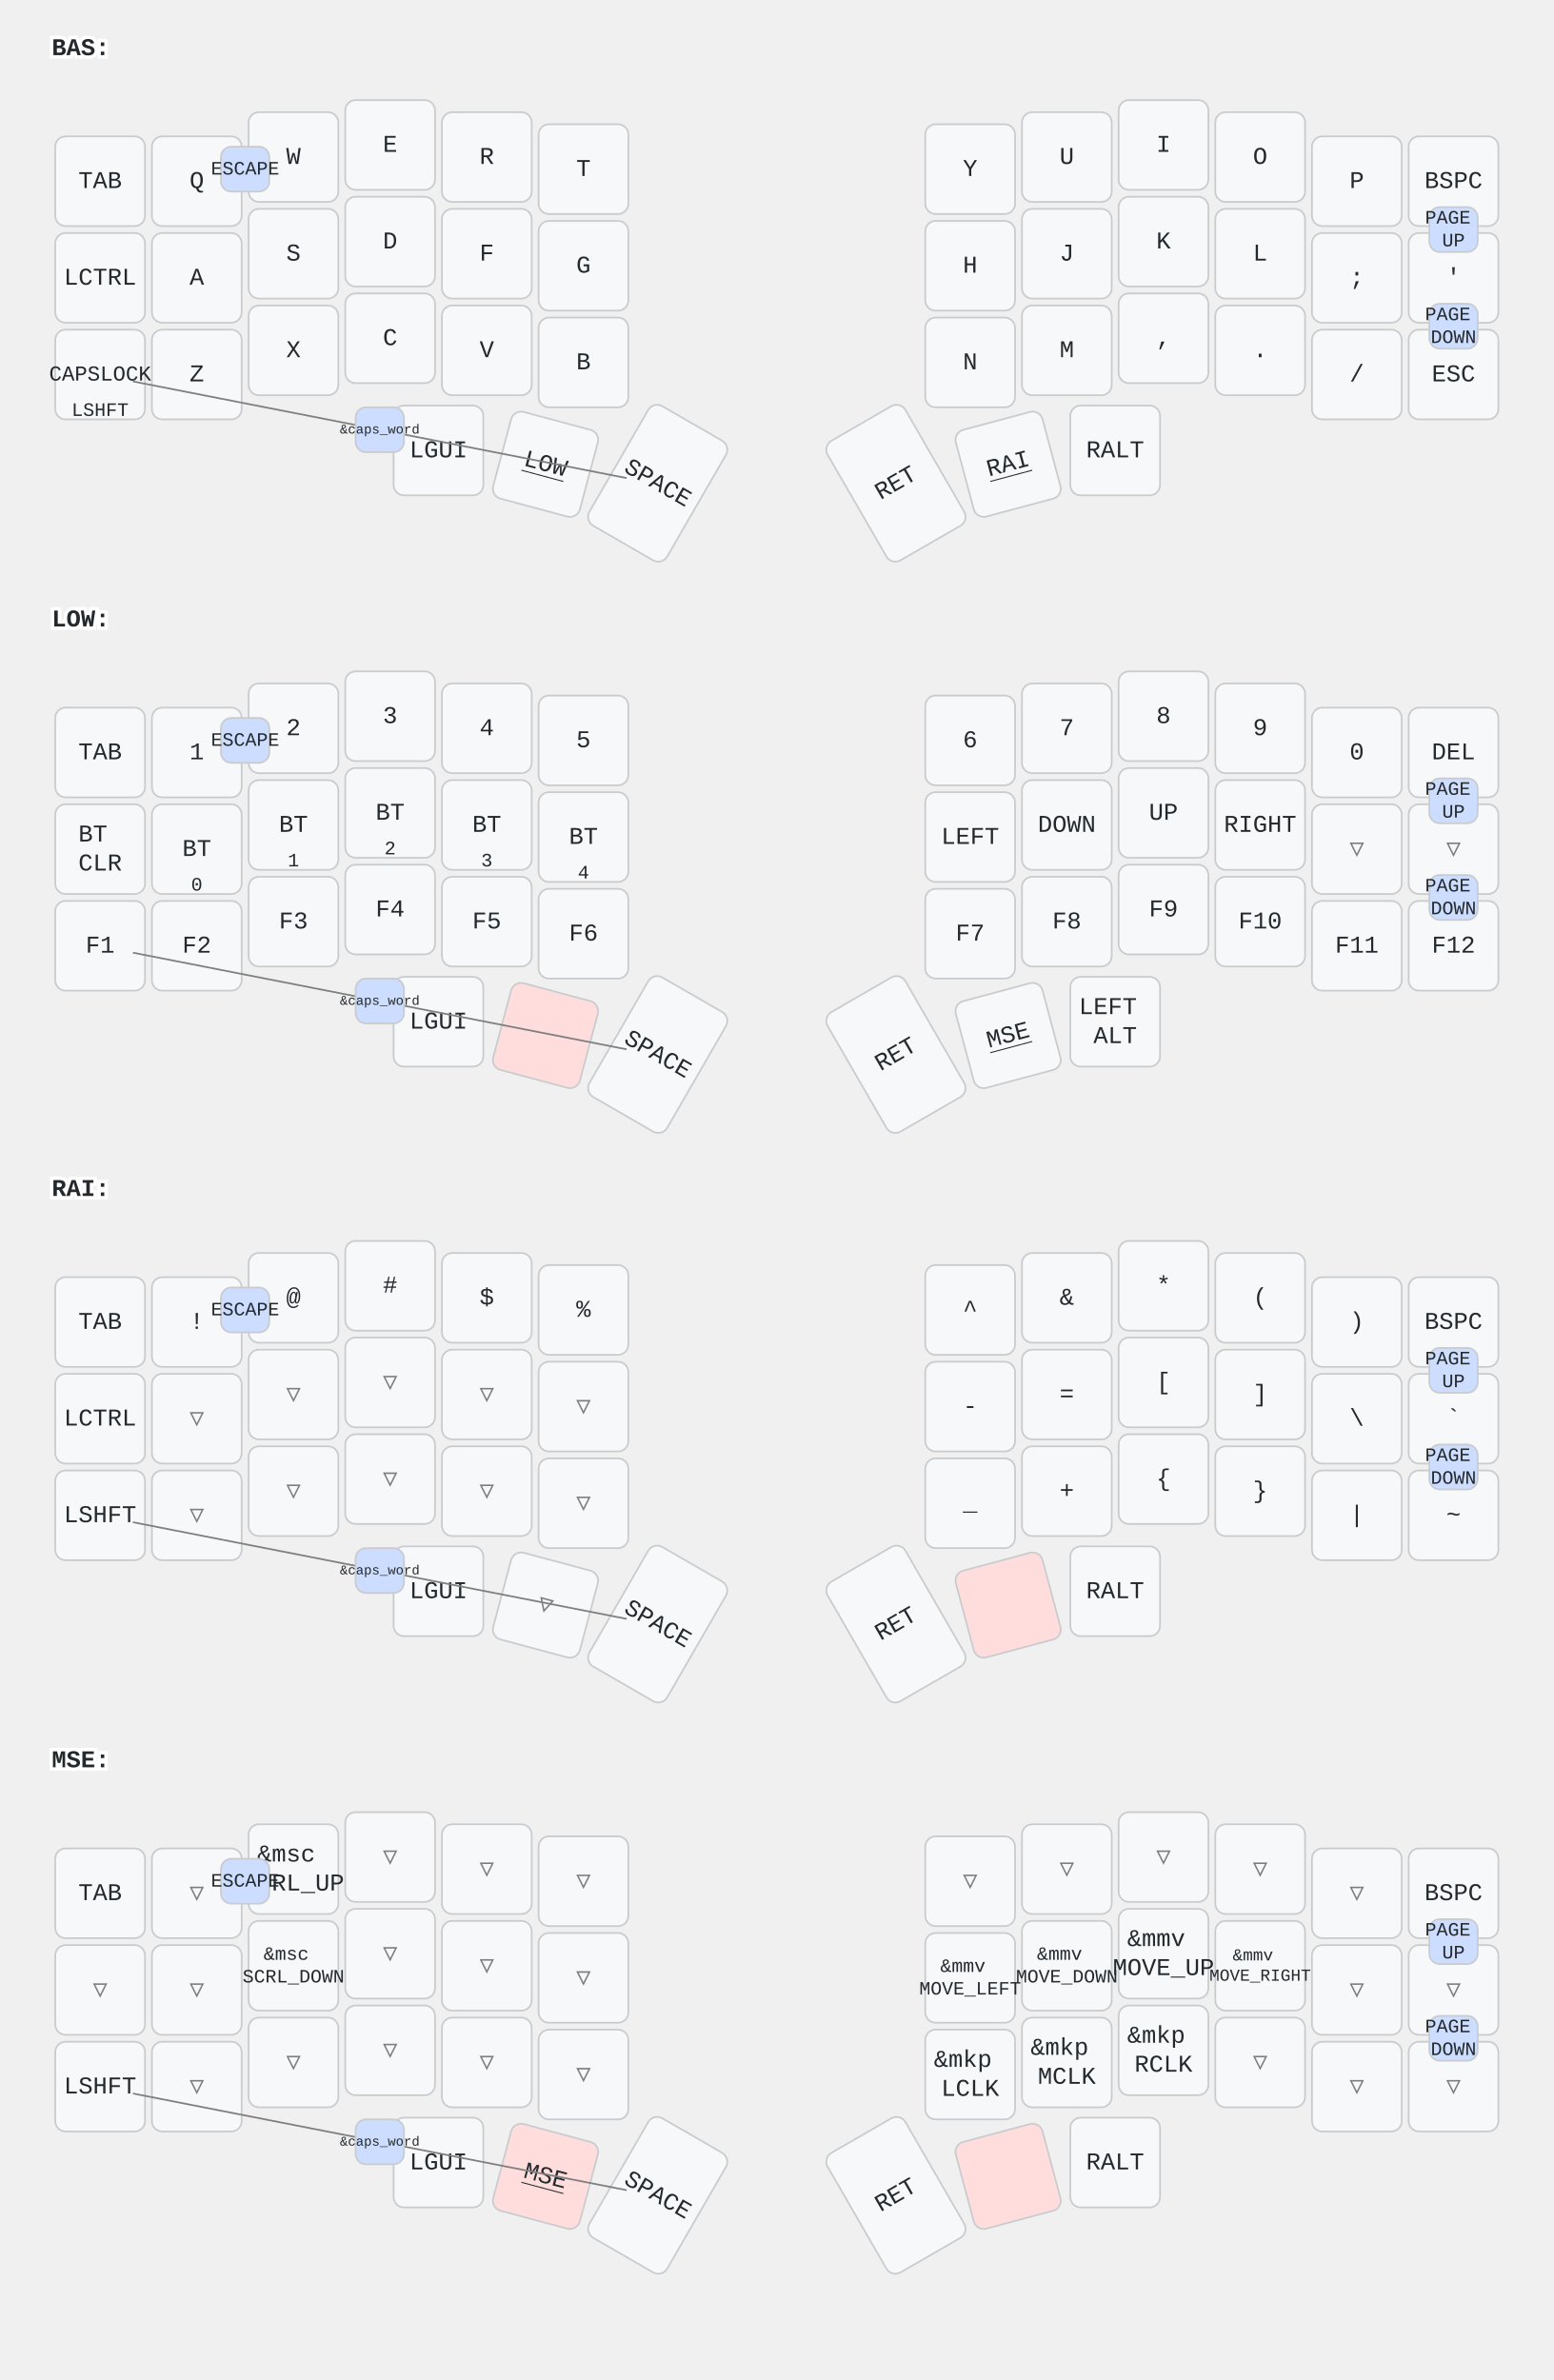
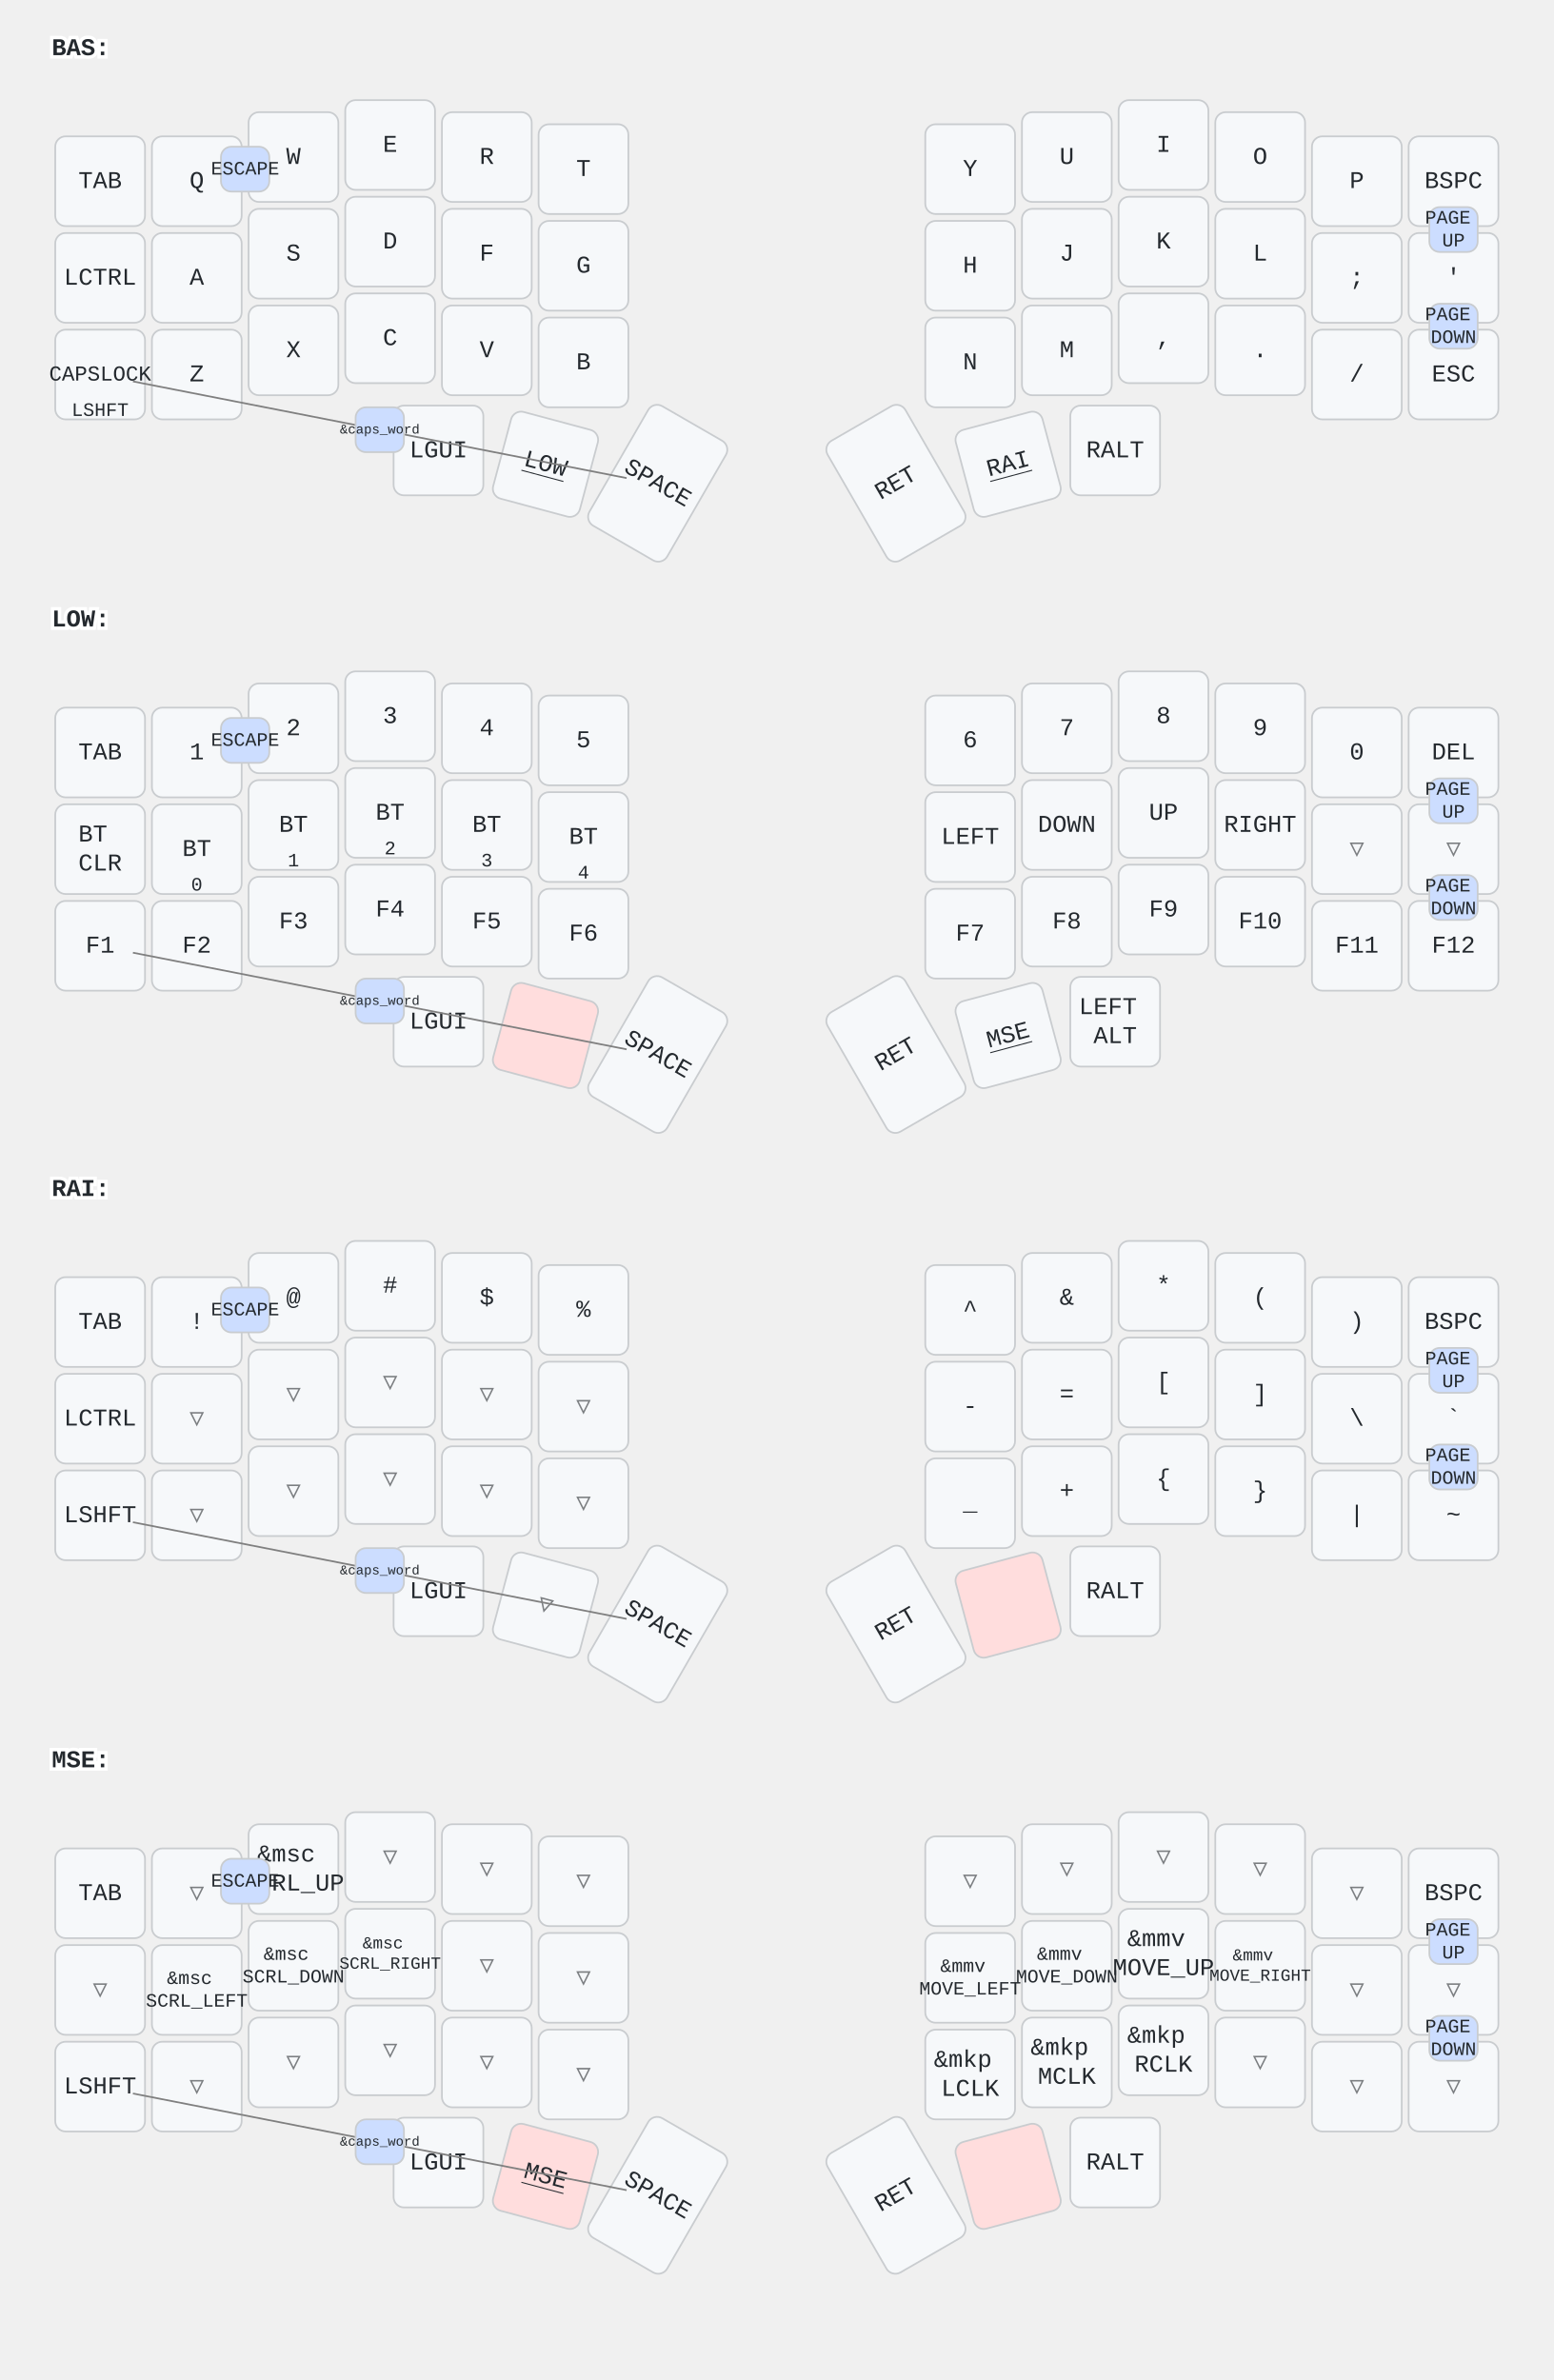
<svg xmlns="http://www.w3.org/2000/svg" width="900" height="1379" viewBox="0 0 900 1379" class="keymap">
  <style>/* inherit to force styles through use tags */
svg path {
    fill: inherit;
}

/* font and background color specifications */
svg.keymap {
    font-family: SFMono-Regular,Consolas,Liberation Mono,Menlo,monospace;
    font-size: 14px;
    font-kerning: normal;
    text-rendering: optimizeLegibility;
    fill: #24292e;
}

/* default key styling */
rect.key {
    fill: #f6f8fa;
}

rect.key, rect.combo {
    stroke: #c9cccf;
    stroke-width: 1;
}

/* default key side styling, only used is draw_key_sides is set */
rect.side {
    filter: brightness(90%);
}

/* color accent for combo boxes */
rect.combo, rect.combo-separate {
    fill: #cdf;
}

/* color accent for held keys */
rect.held, rect.combo.held {
    fill: #fdd;
}

/* color accent for ghost (optional) keys */
rect.ghost, rect.combo.ghost {
    stroke-dasharray: 4, 4;
    stroke-width: 2;
}

text {
    text-anchor: middle;
    dominant-baseline: middle;
}

/* styling for layer labels */
text.label {
    font-weight: bold;
    text-anchor: start;
    stroke: white;
    stroke-width: 4;
    paint-order: stroke;
}

/* styling for optional footer */
text.footer {
    text-anchor: end;
    dominant-baseline: auto;
    stroke: white;
    stroke-width: 4;
    paint-order: stroke;
}

/* styling for combo tap, and key non-tap label text */
text.combo, text.hold, text.shifted, text.left, text.right {
    font-size: 11px;
}

text.hold {
    text-anchor: middle;
    dominant-baseline: auto;
}

text.shifted {
    text-anchor: middle;
    dominant-baseline: hanging;
}

text.left {
    text-anchor: start;
}

text.right {
    text-anchor: end;
}

text.layer-activator {
    text-decoration: underline;
}

/* styling for hold/shifted label text in combo box */
text.combo.hold, text.combo.shifted, text.combo.left, text.combo.right {
    font-size: 8px;
}

/* lighter symbol for transparent keys */
text.trans {
    fill: #7b7e81;
}

/* styling for combo dendrons */
path.combo {
    stroke-width: 1;
    stroke: gray;
    fill: none;
}

/* Start Tabler Icons Cleanup */
/* cannot use height/width with glyphs */
.icon-tabler &gt; path {
    fill: inherit;
    stroke: inherit;
    stroke-width: 2;
}
/* hide tabler's default box */
.icon-tabler &gt; path[stroke="none"][fill="none"] {
    visibility: hidden;
}
/* End Tabler Icons Cleanup */
</style>
  <g transform="translate(30, 0)" class="layer-BAS">
    <text x="0" y="28" class="label" id="BAS">BAS:</text>
    <g transform="translate(0, 56)">
      <g transform="translate(28, 49)" class="key keypos-0">
        <rect rx="6" ry="6" x="-26" y="-26" width="52" height="52" class="key" />
        <text x="0" y="0" class="key tap">TAB</text>
      </g>
      <g transform="translate(84, 49)" class="key keypos-1">
        <rect rx="6" ry="6" x="-26" y="-26" width="52" height="52" class="key" />
        <text x="0" y="0" class="key tap">Q</text>
      </g>
      <g transform="translate(140, 35)" class="key keypos-2">
        <rect rx="6" ry="6" x="-26" y="-26" width="52" height="52" class="key" />
        <text x="0" y="0" class="key tap">W</text>
      </g>
      <g transform="translate(196, 28)" class="key keypos-3">
        <rect rx="6" ry="6" x="-26" y="-26" width="52" height="52" class="key" />
        <text x="0" y="0" class="key tap">E</text>
      </g>
      <g transform="translate(252, 35)" class="key keypos-4">
        <rect rx="6" ry="6" x="-26" y="-26" width="52" height="52" class="key" />
        <text x="0" y="0" class="key tap">R</text>
      </g>
      <g transform="translate(308, 42)" class="key keypos-5">
        <rect rx="6" ry="6" x="-26" y="-26" width="52" height="52" class="key" />
        <text x="0" y="0" class="key tap">T</text>
      </g>
      <g transform="translate(532, 42)" class="key keypos-6">
        <rect rx="6" ry="6" x="-26" y="-26" width="52" height="52" class="key" />
        <text x="0" y="0" class="key tap">Y</text>
      </g>
      <g transform="translate(588, 35)" class="key keypos-7">
        <rect rx="6" ry="6" x="-26" y="-26" width="52" height="52" class="key" />
        <text x="0" y="0" class="key tap">U</text>
      </g>
      <g transform="translate(644, 28)" class="key keypos-8">
        <rect rx="6" ry="6" x="-26" y="-26" width="52" height="52" class="key" />
        <text x="0" y="0" class="key tap">I</text>
      </g>
      <g transform="translate(700, 35)" class="key keypos-9">
        <rect rx="6" ry="6" x="-26" y="-26" width="52" height="52" class="key" />
        <text x="0" y="0" class="key tap">O</text>
      </g>
      <g transform="translate(756, 49)" class="key keypos-10">
        <rect rx="6" ry="6" x="-26" y="-26" width="52" height="52" class="key" />
        <text x="0" y="0" class="key tap">P</text>
      </g>
      <g transform="translate(812, 49)" class="key keypos-11">
        <rect rx="6" ry="6" x="-26" y="-26" width="52" height="52" class="key" />
        <text x="0" y="0" class="key tap">BSPC</text>
      </g>
      <g transform="translate(28, 105)" class="key keypos-12">
        <rect rx="6" ry="6" x="-26" y="-26" width="52" height="52" class="key" />
        <text x="0" y="0" class="key tap">LCTRL</text>
      </g>
      <g transform="translate(84, 105)" class="key keypos-13">
        <rect rx="6" ry="6" x="-26" y="-26" width="52" height="52" class="key" />
        <text x="0" y="0" class="key tap">A</text>
      </g>
      <g transform="translate(140, 91)" class="key keypos-14">
        <rect rx="6" ry="6" x="-26" y="-26" width="52" height="52" class="key" />
        <text x="0" y="0" class="key tap">S</text>
      </g>
      <g transform="translate(196, 84)" class="key keypos-15">
        <rect rx="6" ry="6" x="-26" y="-26" width="52" height="52" class="key" />
        <text x="0" y="0" class="key tap">D</text>
      </g>
      <g transform="translate(252, 91)" class="key keypos-16">
        <rect rx="6" ry="6" x="-26" y="-26" width="52" height="52" class="key" />
        <text x="0" y="0" class="key tap">F</text>
      </g>
      <g transform="translate(308, 98)" class="key keypos-17">
        <rect rx="6" ry="6" x="-26" y="-26" width="52" height="52" class="key" />
        <text x="0" y="0" class="key tap">G</text>
      </g>
      <g transform="translate(532, 98)" class="key keypos-18">
        <rect rx="6" ry="6" x="-26" y="-26" width="52" height="52" class="key" />
        <text x="0" y="0" class="key tap">H</text>
      </g>
      <g transform="translate(588, 91)" class="key keypos-19">
        <rect rx="6" ry="6" x="-26" y="-26" width="52" height="52" class="key" />
        <text x="0" y="0" class="key tap">J</text>
      </g>
      <g transform="translate(644, 84)" class="key keypos-20">
        <rect rx="6" ry="6" x="-26" y="-26" width="52" height="52" class="key" />
        <text x="0" y="0" class="key tap">K</text>
      </g>
      <g transform="translate(700, 91)" class="key keypos-21">
        <rect rx="6" ry="6" x="-26" y="-26" width="52" height="52" class="key" />
        <text x="0" y="0" class="key tap">L</text>
      </g>
      <g transform="translate(756, 105)" class="key keypos-22">
        <rect rx="6" ry="6" x="-26" y="-26" width="52" height="52" class="key" />
        <text x="0" y="0" class="key tap">;</text>
      </g>
      <g transform="translate(812, 105)" class="key keypos-23">
        <rect rx="6" ry="6" x="-26" y="-26" width="52" height="52" class="key" />
        <text x="0" y="0" class="key tap">'</text>
      </g>
      <g transform="translate(28, 161)" class="key keypos-24">
        <rect rx="6" ry="6" x="-26" y="-26" width="52" height="52" class="key" />
        <text x="0" y="0" class="key tap">
          <tspan style="font-size: 88%">CAPSLOCK</tspan>
        </text>
        <text x="0" y="24" class="key hold">LSHFT</text>
      </g>
      <g transform="translate(84, 161)" class="key keypos-25">
        <rect rx="6" ry="6" x="-26" y="-26" width="52" height="52" class="key" />
        <text x="0" y="0" class="key tap">Z</text>
      </g>
      <g transform="translate(140, 147)" class="key keypos-26">
        <rect rx="6" ry="6" x="-26" y="-26" width="52" height="52" class="key" />
        <text x="0" y="0" class="key tap">X</text>
      </g>
      <g transform="translate(196, 140)" class="key keypos-27">
        <rect rx="6" ry="6" x="-26" y="-26" width="52" height="52" class="key" />
        <text x="0" y="0" class="key tap">C</text>
      </g>
      <g transform="translate(252, 147)" class="key keypos-28">
        <rect rx="6" ry="6" x="-26" y="-26" width="52" height="52" class="key" />
        <text x="0" y="0" class="key tap">V</text>
      </g>
      <g transform="translate(308, 154)" class="key keypos-29">
        <rect rx="6" ry="6" x="-26" y="-26" width="52" height="52" class="key" />
        <text x="0" y="0" class="key tap">B</text>
      </g>
      <g transform="translate(532, 154)" class="key keypos-30">
        <rect rx="6" ry="6" x="-26" y="-26" width="52" height="52" class="key" />
        <text x="0" y="0" class="key tap">N</text>
      </g>
      <g transform="translate(588, 147)" class="key keypos-31">
        <rect rx="6" ry="6" x="-26" y="-26" width="52" height="52" class="key" />
        <text x="0" y="0" class="key tap">M</text>
      </g>
      <g transform="translate(644, 140)" class="key keypos-32">
        <rect rx="6" ry="6" x="-26" y="-26" width="52" height="52" class="key" />
        <text x="0" y="0" class="key tap">,</text>
      </g>
      <g transform="translate(700, 147)" class="key keypos-33">
        <rect rx="6" ry="6" x="-26" y="-26" width="52" height="52" class="key" />
        <text x="0" y="0" class="key tap">.</text>
      </g>
      <g transform="translate(756, 161)" class="key keypos-34">
        <rect rx="6" ry="6" x="-26" y="-26" width="52" height="52" class="key" />
        <text x="0" y="0" class="key tap">/</text>
      </g>
      <g transform="translate(812, 161)" class="key keypos-35">
        <rect rx="6" ry="6" x="-26" y="-26" width="52" height="52" class="key" />
        <text x="0" y="0" class="key tap">ESC</text>
      </g>
      <g transform="translate(224, 205)" class="key keypos-36">
        <rect rx="6" ry="6" x="-26" y="-26" width="52" height="52" class="key" />
        <text x="0" y="0" class="key tap">LGUI</text>
      </g>
      <g transform="translate(286, 213) rotate(15.0)" class="key keypos-37">
        <rect rx="6" ry="6" x="-26" y="-26" width="52" height="52" class="key" />
        <a href="#LOW">
          <text x="0" y="0" class="key tap layer-activator">LOW</text>
        </a>
      </g>
      <g transform="translate(351, 224) rotate(30.0)" class="key keypos-38">
        <rect rx="6" ry="6" x="-26" y="-40" width="52" height="80" class="key" />
        <text x="0" y="0" class="key tap">SPACE</text>
      </g>
      <g transform="translate(489, 224) rotate(-30.0)" class="key keypos-39">
        <rect rx="6" ry="6" x="-26" y="-40" width="52" height="80" class="key" />
        <text x="0" y="0" class="key tap">RET</text>
      </g>
      <g transform="translate(554, 213) rotate(-15.0)" class="key keypos-40">
        <rect rx="6" ry="6" x="-26" y="-26" width="52" height="52" class="key" />
        <a href="#RAI">
          <text x="0" y="0" class="key tap layer-activator">RAI</text>
        </a>
      </g>
      <g transform="translate(616, 205)" class="key keypos-41">
        <rect rx="6" ry="6" x="-26" y="-26" width="52" height="52" class="key" />
        <text x="0" y="0" class="key tap">RALT</text>
      </g>
      <g class="combo combopos-0">
        <rect rx="6" ry="6" x="98" y="29" width="28" height="26" class="combo" />
        <text x="112" y="42" class="combo tap">ESCAPE</text>
      </g>
      <g class="combo combopos-1">
        <path d="M190,193 l-143,-28" class="combo" />
        <path d="M190,193 l143,28" class="combo" />
        <rect rx="6" ry="6" x="176" y="180" width="28" height="26" class="combo" />
        <text x="190" y="193" class="combo tap">
          <tspan style="font-size: 70%">&amp;caps_word</tspan>
        </text>
      </g>
      <g class="combo combopos-2">
        <rect rx="6" ry="6" x="798" y="64" width="28" height="26" class="combo" />
        <text x="812" y="77" class="combo tap">
          <tspan x="812" dy="-0.6em">PAGE</tspan>
          <tspan x="812" dy="1.2em">UP</tspan>
        </text>
      </g>
      <g class="combo combopos-3">
        <rect rx="6" ry="6" x="798" y="120" width="28" height="26" class="combo" />
        <text x="812" y="133" class="combo tap">
          <tspan x="812" dy="-0.6em">PAGE</tspan>
          <tspan x="812" dy="1.2em">DOWN</tspan>
        </text>
      </g>
    </g>
  </g>
  <g transform="translate(30, 331)" class="layer-LOW">
    <text x="0" y="28" class="label" id="LOW">LOW:</text>
    <g transform="translate(0, 56)">
      <g transform="translate(28, 49)" class="key keypos-0">
        <rect rx="6" ry="6" x="-26" y="-26" width="52" height="52" class="key" />
        <text x="0" y="0" class="key tap">TAB</text>
      </g>
      <g transform="translate(84, 49)" class="key keypos-1">
        <rect rx="6" ry="6" x="-26" y="-26" width="52" height="52" class="key" />
        <text x="0" y="0" class="key tap">1</text>
      </g>
      <g transform="translate(140, 35)" class="key keypos-2">
        <rect rx="6" ry="6" x="-26" y="-26" width="52" height="52" class="key" />
        <text x="0" y="0" class="key tap">2</text>
      </g>
      <g transform="translate(196, 28)" class="key keypos-3">
        <rect rx="6" ry="6" x="-26" y="-26" width="52" height="52" class="key" />
        <text x="0" y="0" class="key tap">3</text>
      </g>
      <g transform="translate(252, 35)" class="key keypos-4">
        <rect rx="6" ry="6" x="-26" y="-26" width="52" height="52" class="key" />
        <text x="0" y="0" class="key tap">4</text>
      </g>
      <g transform="translate(308, 42)" class="key keypos-5">
        <rect rx="6" ry="6" x="-26" y="-26" width="52" height="52" class="key" />
        <text x="0" y="0" class="key tap">5</text>
      </g>
      <g transform="translate(532, 42)" class="key keypos-6">
        <rect rx="6" ry="6" x="-26" y="-26" width="52" height="52" class="key" />
        <text x="0" y="0" class="key tap">6</text>
      </g>
      <g transform="translate(588, 35)" class="key keypos-7">
        <rect rx="6" ry="6" x="-26" y="-26" width="52" height="52" class="key" />
        <text x="0" y="0" class="key tap">7</text>
      </g>
      <g transform="translate(644, 28)" class="key keypos-8">
        <rect rx="6" ry="6" x="-26" y="-26" width="52" height="52" class="key" />
        <text x="0" y="0" class="key tap">8</text>
      </g>
      <g transform="translate(700, 35)" class="key keypos-9">
        <rect rx="6" ry="6" x="-26" y="-26" width="52" height="52" class="key" />
        <text x="0" y="0" class="key tap">9</text>
      </g>
      <g transform="translate(756, 49)" class="key keypos-10">
        <rect rx="6" ry="6" x="-26" y="-26" width="52" height="52" class="key" />
        <text x="0" y="0" class="key tap">0</text>
      </g>
      <g transform="translate(812, 49)" class="key keypos-11">
        <rect rx="6" ry="6" x="-26" y="-26" width="52" height="52" class="key" />
        <text x="0" y="0" class="key tap">DEL</text>
      </g>
      <g transform="translate(28, 105)" class="key keypos-12">
        <rect rx="6" ry="6" x="-26" y="-26" width="52" height="52" class="key" />
        <text x="0" y="0" class="key tap">
          <tspan x="0" dy="-0.6em">BT</tspan>
          <tspan x="0" dy="1.2em">CLR</tspan>
        </text>
      </g>
      <g transform="translate(84, 105)" class="key keypos-13">
        <rect rx="6" ry="6" x="-26" y="-26" width="52" height="52" class="key" />
        <text x="0" y="0" class="key tap">BT</text>
        <text x="0" y="24" class="key hold">0</text>
      </g>
      <g transform="translate(140, 91)" class="key keypos-14">
        <rect rx="6" ry="6" x="-26" y="-26" width="52" height="52" class="key" />
        <text x="0" y="0" class="key tap">BT</text>
        <text x="0" y="24" class="key hold">1</text>
      </g>
      <g transform="translate(196, 84)" class="key keypos-15">
        <rect rx="6" ry="6" x="-26" y="-26" width="52" height="52" class="key" />
        <text x="0" y="0" class="key tap">BT</text>
        <text x="0" y="24" class="key hold">2</text>
      </g>
      <g transform="translate(252, 91)" class="key keypos-16">
        <rect rx="6" ry="6" x="-26" y="-26" width="52" height="52" class="key" />
        <text x="0" y="0" class="key tap">BT</text>
        <text x="0" y="24" class="key hold">3</text>
      </g>
      <g transform="translate(308, 98)" class="key keypos-17">
        <rect rx="6" ry="6" x="-26" y="-26" width="52" height="52" class="key" />
        <text x="0" y="0" class="key tap">BT</text>
        <text x="0" y="24" class="key hold">4</text>
      </g>
      <g transform="translate(532, 98)" class="key keypos-18">
        <rect rx="6" ry="6" x="-26" y="-26" width="52" height="52" class="key" />
        <text x="0" y="0" class="key tap">LEFT</text>
      </g>
      <g transform="translate(588, 91)" class="key keypos-19">
        <rect rx="6" ry="6" x="-26" y="-26" width="52" height="52" class="key" />
        <text x="0" y="0" class="key tap">DOWN</text>
      </g>
      <g transform="translate(644, 84)" class="key keypos-20">
        <rect rx="6" ry="6" x="-26" y="-26" width="52" height="52" class="key" />
        <text x="0" y="0" class="key tap">UP</text>
      </g>
      <g transform="translate(700, 91)" class="key keypos-21">
        <rect rx="6" ry="6" x="-26" y="-26" width="52" height="52" class="key" />
        <text x="0" y="0" class="key tap">RIGHT</text>
      </g>
      <g transform="translate(756, 105)" class="key trans keypos-22">
        <rect rx="6" ry="6" x="-26" y="-26" width="52" height="52" class="key trans" />
        <text x="0" y="0" class="key trans tap">▽</text>
      </g>
      <g transform="translate(812, 105)" class="key trans keypos-23">
        <rect rx="6" ry="6" x="-26" y="-26" width="52" height="52" class="key trans" />
        <text x="0" y="0" class="key trans tap">▽</text>
      </g>
      <g transform="translate(28, 161)" class="key keypos-24">
        <rect rx="6" ry="6" x="-26" y="-26" width="52" height="52" class="key" />
        <text x="0" y="0" class="key tap">F1</text>
      </g>
      <g transform="translate(84, 161)" class="key keypos-25">
        <rect rx="6" ry="6" x="-26" y="-26" width="52" height="52" class="key" />
        <text x="0" y="0" class="key tap">F2</text>
      </g>
      <g transform="translate(140, 147)" class="key keypos-26">
        <rect rx="6" ry="6" x="-26" y="-26" width="52" height="52" class="key" />
        <text x="0" y="0" class="key tap">F3</text>
      </g>
      <g transform="translate(196, 140)" class="key keypos-27">
        <rect rx="6" ry="6" x="-26" y="-26" width="52" height="52" class="key" />
        <text x="0" y="0" class="key tap">F4</text>
      </g>
      <g transform="translate(252, 147)" class="key keypos-28">
        <rect rx="6" ry="6" x="-26" y="-26" width="52" height="52" class="key" />
        <text x="0" y="0" class="key tap">F5</text>
      </g>
      <g transform="translate(308, 154)" class="key keypos-29">
        <rect rx="6" ry="6" x="-26" y="-26" width="52" height="52" class="key" />
        <text x="0" y="0" class="key tap">F6</text>
      </g>
      <g transform="translate(532, 154)" class="key keypos-30">
        <rect rx="6" ry="6" x="-26" y="-26" width="52" height="52" class="key" />
        <text x="0" y="0" class="key tap">F7</text>
      </g>
      <g transform="translate(588, 147)" class="key keypos-31">
        <rect rx="6" ry="6" x="-26" y="-26" width="52" height="52" class="key" />
        <text x="0" y="0" class="key tap">F8</text>
      </g>
      <g transform="translate(644, 140)" class="key keypos-32">
        <rect rx="6" ry="6" x="-26" y="-26" width="52" height="52" class="key" />
        <text x="0" y="0" class="key tap">F9</text>
      </g>
      <g transform="translate(700, 147)" class="key keypos-33">
        <rect rx="6" ry="6" x="-26" y="-26" width="52" height="52" class="key" />
        <text x="0" y="0" class="key tap">F10</text>
      </g>
      <g transform="translate(756, 161)" class="key keypos-34">
        <rect rx="6" ry="6" x="-26" y="-26" width="52" height="52" class="key" />
        <text x="0" y="0" class="key tap">F11</text>
      </g>
      <g transform="translate(812, 161)" class="key keypos-35">
        <rect rx="6" ry="6" x="-26" y="-26" width="52" height="52" class="key" />
        <text x="0" y="0" class="key tap">F12</text>
      </g>
      <g transform="translate(224, 205)" class="key keypos-36">
        <rect rx="6" ry="6" x="-26" y="-26" width="52" height="52" class="key" />
        <text x="0" y="0" class="key tap">LGUI</text>
      </g>
      <g transform="translate(286, 213) rotate(15.0)" class="key held keypos-37">
        <rect rx="6" ry="6" x="-26" y="-26" width="52" height="52" class="key held" />
      </g>
      <g transform="translate(351, 224) rotate(30.0)" class="key keypos-38">
        <rect rx="6" ry="6" x="-26" y="-40" width="52" height="80" class="key" />
        <text x="0" y="0" class="key tap">SPACE</text>
      </g>
      <g transform="translate(489, 224) rotate(-30.0)" class="key keypos-39">
        <rect rx="6" ry="6" x="-26" y="-40" width="52" height="80" class="key" />
        <text x="0" y="0" class="key tap">RET</text>
      </g>
      <g transform="translate(554, 213) rotate(-15.0)" class="key keypos-40">
        <rect rx="6" ry="6" x="-26" y="-26" width="52" height="52" class="key" />
        <a href="#MSE">
          <text x="0" y="0" class="key tap layer-activator">MSE</text>
        </a>
      </g>
      <g transform="translate(616, 205)" class="key keypos-41">
        <rect rx="6" ry="6" x="-26" y="-26" width="52" height="52" class="key" />
        <text x="0" y="0" class="key tap">
          <tspan x="0" dy="-0.6em">LEFT</tspan>
          <tspan x="0" dy="1.2em">ALT</tspan>
        </text>
      </g>
      <g class="combo combopos-0">
        <rect rx="6" ry="6" x="98" y="29" width="28" height="26" class="combo" />
        <text x="112" y="42" class="combo tap">ESCAPE</text>
      </g>
      <g class="combo combopos-1">
        <path d="M190,193 l-143,-28" class="combo" />
        <path d="M190,193 l143,28" class="combo" />
        <rect rx="6" ry="6" x="176" y="180" width="28" height="26" class="combo" />
        <text x="190" y="193" class="combo tap">
          <tspan style="font-size: 70%">&amp;caps_word</tspan>
        </text>
      </g>
      <g class="combo combopos-2">
        <rect rx="6" ry="6" x="798" y="64" width="28" height="26" class="combo" />
        <text x="812" y="77" class="combo tap">
          <tspan x="812" dy="-0.6em">PAGE</tspan>
          <tspan x="812" dy="1.2em">UP</tspan>
        </text>
      </g>
      <g class="combo combopos-3">
        <rect rx="6" ry="6" x="798" y="120" width="28" height="26" class="combo" />
        <text x="812" y="133" class="combo tap">
          <tspan x="812" dy="-0.6em">PAGE</tspan>
          <tspan x="812" dy="1.2em">DOWN</tspan>
        </text>
      </g>
    </g>
  </g>
  <g transform="translate(30, 661)" class="layer-RAI">
    <text x="0" y="28" class="label" id="RAI">RAI:</text>
    <g transform="translate(0, 56)">
      <g transform="translate(28, 49)" class="key keypos-0">
        <rect rx="6" ry="6" x="-26" y="-26" width="52" height="52" class="key" />
        <text x="0" y="0" class="key tap">TAB</text>
      </g>
      <g transform="translate(84, 49)" class="key keypos-1">
        <rect rx="6" ry="6" x="-26" y="-26" width="52" height="52" class="key" />
        <text x="0" y="0" class="key tap">!</text>
      </g>
      <g transform="translate(140, 35)" class="key keypos-2">
        <rect rx="6" ry="6" x="-26" y="-26" width="52" height="52" class="key" />
        <text x="0" y="0" class="key tap">@</text>
      </g>
      <g transform="translate(196, 28)" class="key keypos-3">
        <rect rx="6" ry="6" x="-26" y="-26" width="52" height="52" class="key" />
        <text x="0" y="0" class="key tap">#</text>
      </g>
      <g transform="translate(252, 35)" class="key keypos-4">
        <rect rx="6" ry="6" x="-26" y="-26" width="52" height="52" class="key" />
        <text x="0" y="0" class="key tap">$</text>
      </g>
      <g transform="translate(308, 42)" class="key keypos-5">
        <rect rx="6" ry="6" x="-26" y="-26" width="52" height="52" class="key" />
        <text x="0" y="0" class="key tap">%</text>
      </g>
      <g transform="translate(532, 42)" class="key keypos-6">
        <rect rx="6" ry="6" x="-26" y="-26" width="52" height="52" class="key" />
        <text x="0" y="0" class="key tap">^</text>
      </g>
      <g transform="translate(588, 35)" class="key keypos-7">
        <rect rx="6" ry="6" x="-26" y="-26" width="52" height="52" class="key" />
        <text x="0" y="0" class="key tap">&amp;</text>
      </g>
      <g transform="translate(644, 28)" class="key keypos-8">
        <rect rx="6" ry="6" x="-26" y="-26" width="52" height="52" class="key" />
        <text x="0" y="0" class="key tap">*</text>
      </g>
      <g transform="translate(700, 35)" class="key keypos-9">
        <rect rx="6" ry="6" x="-26" y="-26" width="52" height="52" class="key" />
        <text x="0" y="0" class="key tap">(</text>
      </g>
      <g transform="translate(756, 49)" class="key keypos-10">
        <rect rx="6" ry="6" x="-26" y="-26" width="52" height="52" class="key" />
        <text x="0" y="0" class="key tap">)</text>
      </g>
      <g transform="translate(812, 49)" class="key keypos-11">
        <rect rx="6" ry="6" x="-26" y="-26" width="52" height="52" class="key" />
        <text x="0" y="0" class="key tap">BSPC</text>
      </g>
      <g transform="translate(28, 105)" class="key keypos-12">
        <rect rx="6" ry="6" x="-26" y="-26" width="52" height="52" class="key" />
        <text x="0" y="0" class="key tap">LCTRL</text>
      </g>
      <g transform="translate(84, 105)" class="key trans keypos-13">
        <rect rx="6" ry="6" x="-26" y="-26" width="52" height="52" class="key trans" />
        <text x="0" y="0" class="key trans tap">▽</text>
      </g>
      <g transform="translate(140, 91)" class="key trans keypos-14">
        <rect rx="6" ry="6" x="-26" y="-26" width="52" height="52" class="key trans" />
        <text x="0" y="0" class="key trans tap">▽</text>
      </g>
      <g transform="translate(196, 84)" class="key trans keypos-15">
        <rect rx="6" ry="6" x="-26" y="-26" width="52" height="52" class="key trans" />
        <text x="0" y="0" class="key trans tap">▽</text>
      </g>
      <g transform="translate(252, 91)" class="key trans keypos-16">
        <rect rx="6" ry="6" x="-26" y="-26" width="52" height="52" class="key trans" />
        <text x="0" y="0" class="key trans tap">▽</text>
      </g>
      <g transform="translate(308, 98)" class="key trans keypos-17">
        <rect rx="6" ry="6" x="-26" y="-26" width="52" height="52" class="key trans" />
        <text x="0" y="0" class="key trans tap">▽</text>
      </g>
      <g transform="translate(532, 98)" class="key keypos-18">
        <rect rx="6" ry="6" x="-26" y="-26" width="52" height="52" class="key" />
        <text x="0" y="0" class="key tap">-</text>
      </g>
      <g transform="translate(588, 91)" class="key keypos-19">
        <rect rx="6" ry="6" x="-26" y="-26" width="52" height="52" class="key" />
        <text x="0" y="0" class="key tap">=</text>
      </g>
      <g transform="translate(644, 84)" class="key keypos-20">
        <rect rx="6" ry="6" x="-26" y="-26" width="52" height="52" class="key" />
        <text x="0" y="0" class="key tap">[</text>
      </g>
      <g transform="translate(700, 91)" class="key keypos-21">
        <rect rx="6" ry="6" x="-26" y="-26" width="52" height="52" class="key" />
        <text x="0" y="0" class="key tap">]</text>
      </g>
      <g transform="translate(756, 105)" class="key keypos-22">
        <rect rx="6" ry="6" x="-26" y="-26" width="52" height="52" class="key" />
        <text x="0" y="0" class="key tap">\</text>
      </g>
      <g transform="translate(812, 105)" class="key keypos-23">
        <rect rx="6" ry="6" x="-26" y="-26" width="52" height="52" class="key" />
        <text x="0" y="0" class="key tap">`</text>
      </g>
      <g transform="translate(28, 161)" class="key keypos-24">
        <rect rx="6" ry="6" x="-26" y="-26" width="52" height="52" class="key" />
        <text x="0" y="0" class="key tap">LSHFT</text>
      </g>
      <g transform="translate(84, 161)" class="key trans keypos-25">
        <rect rx="6" ry="6" x="-26" y="-26" width="52" height="52" class="key trans" />
        <text x="0" y="0" class="key trans tap">▽</text>
      </g>
      <g transform="translate(140, 147)" class="key trans keypos-26">
        <rect rx="6" ry="6" x="-26" y="-26" width="52" height="52" class="key trans" />
        <text x="0" y="0" class="key trans tap">▽</text>
      </g>
      <g transform="translate(196, 140)" class="key trans keypos-27">
        <rect rx="6" ry="6" x="-26" y="-26" width="52" height="52" class="key trans" />
        <text x="0" y="0" class="key trans tap">▽</text>
      </g>
      <g transform="translate(252, 147)" class="key trans keypos-28">
        <rect rx="6" ry="6" x="-26" y="-26" width="52" height="52" class="key trans" />
        <text x="0" y="0" class="key trans tap">▽</text>
      </g>
      <g transform="translate(308, 154)" class="key trans keypos-29">
        <rect rx="6" ry="6" x="-26" y="-26" width="52" height="52" class="key trans" />
        <text x="0" y="0" class="key trans tap">▽</text>
      </g>
      <g transform="translate(532, 154)" class="key keypos-30">
        <rect rx="6" ry="6" x="-26" y="-26" width="52" height="52" class="key" />
        <text x="0" y="0" class="key tap">_</text>
      </g>
      <g transform="translate(588, 147)" class="key keypos-31">
        <rect rx="6" ry="6" x="-26" y="-26" width="52" height="52" class="key" />
        <text x="0" y="0" class="key tap">+</text>
      </g>
      <g transform="translate(644, 140)" class="key keypos-32">
        <rect rx="6" ry="6" x="-26" y="-26" width="52" height="52" class="key" />
        <text x="0" y="0" class="key tap">{</text>
      </g>
      <g transform="translate(700, 147)" class="key keypos-33">
        <rect rx="6" ry="6" x="-26" y="-26" width="52" height="52" class="key" />
        <text x="0" y="0" class="key tap">}</text>
      </g>
      <g transform="translate(756, 161)" class="key keypos-34">
        <rect rx="6" ry="6" x="-26" y="-26" width="52" height="52" class="key" />
        <text x="0" y="0" class="key tap">|</text>
      </g>
      <g transform="translate(812, 161)" class="key keypos-35">
        <rect rx="6" ry="6" x="-26" y="-26" width="52" height="52" class="key" />
        <text x="0" y="0" class="key tap">~</text>
      </g>
      <g transform="translate(224, 205)" class="key keypos-36">
        <rect rx="6" ry="6" x="-26" y="-26" width="52" height="52" class="key" />
        <text x="0" y="0" class="key tap">LGUI</text>
      </g>
      <g transform="translate(286, 213) rotate(15.0)" class="key trans keypos-37">
        <rect rx="6" ry="6" x="-26" y="-26" width="52" height="52" class="key trans" />
        <text x="0" y="0" class="key trans tap">▽</text>
      </g>
      <g transform="translate(351, 224) rotate(30.0)" class="key keypos-38">
        <rect rx="6" ry="6" x="-26" y="-40" width="52" height="80" class="key" />
        <text x="0" y="0" class="key tap">SPACE</text>
      </g>
      <g transform="translate(489, 224) rotate(-30.0)" class="key keypos-39">
        <rect rx="6" ry="6" x="-26" y="-40" width="52" height="80" class="key" />
        <text x="0" y="0" class="key tap">RET</text>
      </g>
      <g transform="translate(554, 213) rotate(-15.0)" class="key held keypos-40">
        <rect rx="6" ry="6" x="-26" y="-26" width="52" height="52" class="key held" />
      </g>
      <g transform="translate(616, 205)" class="key keypos-41">
        <rect rx="6" ry="6" x="-26" y="-26" width="52" height="52" class="key" />
        <text x="0" y="0" class="key tap">RALT</text>
      </g>
      <g class="combo combopos-0">
        <rect rx="6" ry="6" x="98" y="29" width="28" height="26" class="combo" />
        <text x="112" y="42" class="combo tap">ESCAPE</text>
      </g>
      <g class="combo combopos-1">
        <path d="M190,193 l-143,-28" class="combo" />
        <path d="M190,193 l143,28" class="combo" />
        <rect rx="6" ry="6" x="176" y="180" width="28" height="26" class="combo" />
        <text x="190" y="193" class="combo tap">
          <tspan style="font-size: 70%">&amp;caps_word</tspan>
        </text>
      </g>
      <g class="combo combopos-2">
        <rect rx="6" ry="6" x="798" y="64" width="28" height="26" class="combo" />
        <text x="812" y="77" class="combo tap">
          <tspan x="812" dy="-0.6em">PAGE</tspan>
          <tspan x="812" dy="1.2em">UP</tspan>
        </text>
      </g>
      <g class="combo combopos-3">
        <rect rx="6" ry="6" x="798" y="120" width="28" height="26" class="combo" />
        <text x="812" y="133" class="combo tap">
          <tspan x="812" dy="-0.6em">PAGE</tspan>
          <tspan x="812" dy="1.2em">DOWN</tspan>
        </text>
      </g>
    </g>
  </g>
  <g transform="translate(30, 992)" class="layer-MSE">
    <text x="0" y="28" class="label" id="MSE">MSE:</text>
    <g transform="translate(0, 56)">
      <g transform="translate(28, 49)" class="key keypos-0">
        <rect rx="6" ry="6" x="-26" y="-26" width="52" height="52" class="key" />
        <text x="0" y="0" class="key tap">TAB</text>
      </g>
      <g transform="translate(84, 49)" class="key trans keypos-1">
        <rect rx="6" ry="6" x="-26" y="-26" width="52" height="52" class="key trans" />
        <text x="0" y="0" class="key trans tap">▽</text>
      </g>
      <g transform="translate(140, 35)" class="key keypos-2">
        <rect rx="6" ry="6" x="-26" y="-26" width="52" height="52" class="key" />
        <text x="0" y="0" class="key tap">
          <tspan x="0" dy="-0.6em">&amp;msc</tspan>
          <tspan x="0" dy="1.2em">SCRL_UP</tspan>
        </text>
      </g>
      <g transform="translate(196, 28)" class="key trans keypos-3">
        <rect rx="6" ry="6" x="-26" y="-26" width="52" height="52" class="key trans" />
        <text x="0" y="0" class="key trans tap">▽</text>
      </g>
      <g transform="translate(252, 35)" class="key trans keypos-4">
        <rect rx="6" ry="6" x="-26" y="-26" width="52" height="52" class="key trans" />
        <text x="0" y="0" class="key trans tap">▽</text>
      </g>
      <g transform="translate(308, 42)" class="key trans keypos-5">
        <rect rx="6" ry="6" x="-26" y="-26" width="52" height="52" class="key trans" />
        <text x="0" y="0" class="key trans tap">▽</text>
      </g>
      <g transform="translate(532, 42)" class="key trans keypos-6">
        <rect rx="6" ry="6" x="-26" y="-26" width="52" height="52" class="key trans" />
        <text x="0" y="0" class="key trans tap">▽</text>
      </g>
      <g transform="translate(588, 35)" class="key trans keypos-7">
        <rect rx="6" ry="6" x="-26" y="-26" width="52" height="52" class="key trans" />
        <text x="0" y="0" class="key trans tap">▽</text>
      </g>
      <g transform="translate(644, 28)" class="key trans keypos-8">
        <rect rx="6" ry="6" x="-26" y="-26" width="52" height="52" class="key trans" />
        <text x="0" y="0" class="key trans tap">▽</text>
      </g>
      <g transform="translate(700, 35)" class="key trans keypos-9">
        <rect rx="6" ry="6" x="-26" y="-26" width="52" height="52" class="key trans" />
        <text x="0" y="0" class="key trans tap">▽</text>
      </g>
      <g transform="translate(756, 49)" class="key trans keypos-10">
        <rect rx="6" ry="6" x="-26" y="-26" width="52" height="52" class="key trans" />
        <text x="0" y="0" class="key trans tap">▽</text>
      </g>
      <g transform="translate(812, 49)" class="key keypos-11">
        <rect rx="6" ry="6" x="-26" y="-26" width="52" height="52" class="key" />
        <text x="0" y="0" class="key tap">BSPC</text>
      </g>
      <g transform="translate(28, 105)" class="key trans keypos-12">
        <rect rx="6" ry="6" x="-26" y="-26" width="52" height="52" class="key trans" />
        <text x="0" y="0" class="key trans tap">▽</text>
      </g>
-       <g transform="translate(84, 105)" class="key trans keypos-13">
-         <rect rx="6" ry="6" x="-26" y="-26" width="52" height="52" class="key trans" />
-         <text x="0" y="0" class="key trans tap">▽</text>
+       <g transform="translate(84, 105)" class="key keypos-13">
+         <rect rx="6" ry="6" x="-26" y="-26" width="52" height="52" class="key" />
+         <text x="0" y="0" class="key tap">
+           <tspan x="0" dy="-0.6em" style="font-size: 78%">&amp;msc</tspan>
+           <tspan x="0" dy="1.2em" style="font-size: 78%">SCRL_LEFT</tspan>
+         </text>
      </g>
      <g transform="translate(140, 91)" class="key keypos-14">
        <rect rx="6" ry="6" x="-26" y="-26" width="52" height="52" class="key" />
        <text x="0" y="0" class="key tap">
          <tspan x="0" dy="-0.6em" style="font-size: 78%">&amp;msc</tspan>
          <tspan x="0" dy="1.2em" style="font-size: 78%">SCRL_DOWN</tspan>
        </text>
      </g>
-       <g transform="translate(196, 84)" class="key trans keypos-15">
-         <rect rx="6" ry="6" x="-26" y="-26" width="52" height="52" class="key trans" />
-         <text x="0" y="0" class="key trans tap">▽</text>
+       <g transform="translate(196, 84)" class="key keypos-15">
+         <rect rx="6" ry="6" x="-26" y="-26" width="52" height="52" class="key" />
+         <text x="0" y="0" class="key tap">
+           <tspan x="0" dy="-0.6em" style="font-size: 70%">&amp;msc</tspan>
+           <tspan x="0" dy="1.2em" style="font-size: 70%">SCRL_RIGHT</tspan>
+         </text>
      </g>
      <g transform="translate(252, 91)" class="key trans keypos-16">
        <rect rx="6" ry="6" x="-26" y="-26" width="52" height="52" class="key trans" />
        <text x="0" y="0" class="key trans tap">▽</text>
      </g>
      <g transform="translate(308, 98)" class="key trans keypos-17">
        <rect rx="6" ry="6" x="-26" y="-26" width="52" height="52" class="key trans" />
        <text x="0" y="0" class="key trans tap">▽</text>
      </g>
      <g transform="translate(532, 98)" class="key keypos-18">
        <rect rx="6" ry="6" x="-26" y="-26" width="52" height="52" class="key" />
        <text x="0" y="0" class="key tap">
          <tspan x="0" dy="-0.6em" style="font-size: 78%">&amp;mmv</tspan>
          <tspan x="0" dy="1.2em" style="font-size: 78%">MOVE_LEFT</tspan>
        </text>
      </g>
      <g transform="translate(588, 91)" class="key keypos-19">
        <rect rx="6" ry="6" x="-26" y="-26" width="52" height="52" class="key" />
        <text x="0" y="0" class="key tap">
          <tspan x="0" dy="-0.6em" style="font-size: 78%">&amp;mmv</tspan>
          <tspan x="0" dy="1.2em" style="font-size: 78%">MOVE_DOWN</tspan>
        </text>
      </g>
      <g transform="translate(644, 84)" class="key keypos-20">
        <rect rx="6" ry="6" x="-26" y="-26" width="52" height="52" class="key" />
        <text x="0" y="0" class="key tap">
          <tspan x="0" dy="-0.6em">&amp;mmv</tspan>
          <tspan x="0" dy="1.2em">MOVE_UP</tspan>
        </text>
      </g>
      <g transform="translate(700, 91)" class="key keypos-21">
        <rect rx="6" ry="6" x="-26" y="-26" width="52" height="52" class="key" />
        <text x="0" y="0" class="key tap">
          <tspan x="0" dy="-0.6em" style="font-size: 70%">&amp;mmv</tspan>
          <tspan x="0" dy="1.2em" style="font-size: 70%">MOVE_RIGHT</tspan>
        </text>
      </g>
      <g transform="translate(756, 105)" class="key trans keypos-22">
        <rect rx="6" ry="6" x="-26" y="-26" width="52" height="52" class="key trans" />
        <text x="0" y="0" class="key trans tap">▽</text>
      </g>
      <g transform="translate(812, 105)" class="key trans keypos-23">
        <rect rx="6" ry="6" x="-26" y="-26" width="52" height="52" class="key trans" />
        <text x="0" y="0" class="key trans tap">▽</text>
      </g>
      <g transform="translate(28, 161)" class="key keypos-24">
        <rect rx="6" ry="6" x="-26" y="-26" width="52" height="52" class="key" />
        <text x="0" y="0" class="key tap">LSHFT</text>
      </g>
      <g transform="translate(84, 161)" class="key trans keypos-25">
        <rect rx="6" ry="6" x="-26" y="-26" width="52" height="52" class="key trans" />
        <text x="0" y="0" class="key trans tap">▽</text>
      </g>
      <g transform="translate(140, 147)" class="key trans keypos-26">
        <rect rx="6" ry="6" x="-26" y="-26" width="52" height="52" class="key trans" />
        <text x="0" y="0" class="key trans tap">▽</text>
      </g>
      <g transform="translate(196, 140)" class="key trans keypos-27">
        <rect rx="6" ry="6" x="-26" y="-26" width="52" height="52" class="key trans" />
        <text x="0" y="0" class="key trans tap">▽</text>
      </g>
      <g transform="translate(252, 147)" class="key trans keypos-28">
        <rect rx="6" ry="6" x="-26" y="-26" width="52" height="52" class="key trans" />
        <text x="0" y="0" class="key trans tap">▽</text>
      </g>
      <g transform="translate(308, 154)" class="key trans keypos-29">
        <rect rx="6" ry="6" x="-26" y="-26" width="52" height="52" class="key trans" />
        <text x="0" y="0" class="key trans tap">▽</text>
      </g>
      <g transform="translate(532, 154)" class="key keypos-30">
        <rect rx="6" ry="6" x="-26" y="-26" width="52" height="52" class="key" />
        <text x="0" y="0" class="key tap">
          <tspan x="0" dy="-0.6em">&amp;mkp</tspan>
          <tspan x="0" dy="1.2em">LCLK</tspan>
        </text>
      </g>
      <g transform="translate(588, 147)" class="key keypos-31">
        <rect rx="6" ry="6" x="-26" y="-26" width="52" height="52" class="key" />
        <text x="0" y="0" class="key tap">
          <tspan x="0" dy="-0.6em">&amp;mkp</tspan>
          <tspan x="0" dy="1.2em">MCLK</tspan>
        </text>
      </g>
      <g transform="translate(644, 140)" class="key keypos-32">
        <rect rx="6" ry="6" x="-26" y="-26" width="52" height="52" class="key" />
        <text x="0" y="0" class="key tap">
          <tspan x="0" dy="-0.6em">&amp;mkp</tspan>
          <tspan x="0" dy="1.2em">RCLK</tspan>
        </text>
      </g>
      <g transform="translate(700, 147)" class="key trans keypos-33">
        <rect rx="6" ry="6" x="-26" y="-26" width="52" height="52" class="key trans" />
        <text x="0" y="0" class="key trans tap">▽</text>
      </g>
      <g transform="translate(756, 161)" class="key trans keypos-34">
        <rect rx="6" ry="6" x="-26" y="-26" width="52" height="52" class="key trans" />
        <text x="0" y="0" class="key trans tap">▽</text>
      </g>
      <g transform="translate(812, 161)" class="key trans keypos-35">
        <rect rx="6" ry="6" x="-26" y="-26" width="52" height="52" class="key trans" />
        <text x="0" y="0" class="key trans tap">▽</text>
      </g>
      <g transform="translate(224, 205)" class="key keypos-36">
        <rect rx="6" ry="6" x="-26" y="-26" width="52" height="52" class="key" />
        <text x="0" y="0" class="key tap">LGUI</text>
      </g>
      <g transform="translate(286, 213) rotate(15.0)" class="key held keypos-37">
        <rect rx="6" ry="6" x="-26" y="-26" width="52" height="52" class="key held" />
        <a href="#MSE">
          <text x="0" y="0" class="key held tap layer-activator">MSE</text>
        </a>
      </g>
      <g transform="translate(351, 224) rotate(30.0)" class="key keypos-38">
        <rect rx="6" ry="6" x="-26" y="-40" width="52" height="80" class="key" />
        <text x="0" y="0" class="key tap">SPACE</text>
      </g>
      <g transform="translate(489, 224) rotate(-30.0)" class="key keypos-39">
        <rect rx="6" ry="6" x="-26" y="-40" width="52" height="80" class="key" />
        <text x="0" y="0" class="key tap">RET</text>
      </g>
      <g transform="translate(554, 213) rotate(-15.0)" class="key held keypos-40">
        <rect rx="6" ry="6" x="-26" y="-26" width="52" height="52" class="key held" />
      </g>
      <g transform="translate(616, 205)" class="key keypos-41">
        <rect rx="6" ry="6" x="-26" y="-26" width="52" height="52" class="key" />
        <text x="0" y="0" class="key tap">RALT</text>
      </g>
      <g class="combo combopos-0">
        <rect rx="6" ry="6" x="98" y="29" width="28" height="26" class="combo" />
        <text x="112" y="42" class="combo tap">ESCAPE</text>
      </g>
      <g class="combo combopos-1">
        <path d="M190,193 l-143,-28" class="combo" />
        <path d="M190,193 l143,28" class="combo" />
        <rect rx="6" ry="6" x="176" y="180" width="28" height="26" class="combo" />
        <text x="190" y="193" class="combo tap">
          <tspan style="font-size: 70%">&amp;caps_word</tspan>
        </text>
      </g>
      <g class="combo combopos-2">
        <rect rx="6" ry="6" x="798" y="64" width="28" height="26" class="combo" />
        <text x="812" y="77" class="combo tap">
          <tspan x="812" dy="-0.6em">PAGE</tspan>
          <tspan x="812" dy="1.2em">UP</tspan>
        </text>
      </g>
      <g class="combo combopos-3">
        <rect rx="6" ry="6" x="798" y="120" width="28" height="26" class="combo" />
        <text x="812" y="133" class="combo tap">
          <tspan x="812" dy="-0.6em">PAGE</tspan>
          <tspan x="812" dy="1.2em">DOWN</tspan>
        </text>
      </g>
    </g>
  </g>
</svg>
